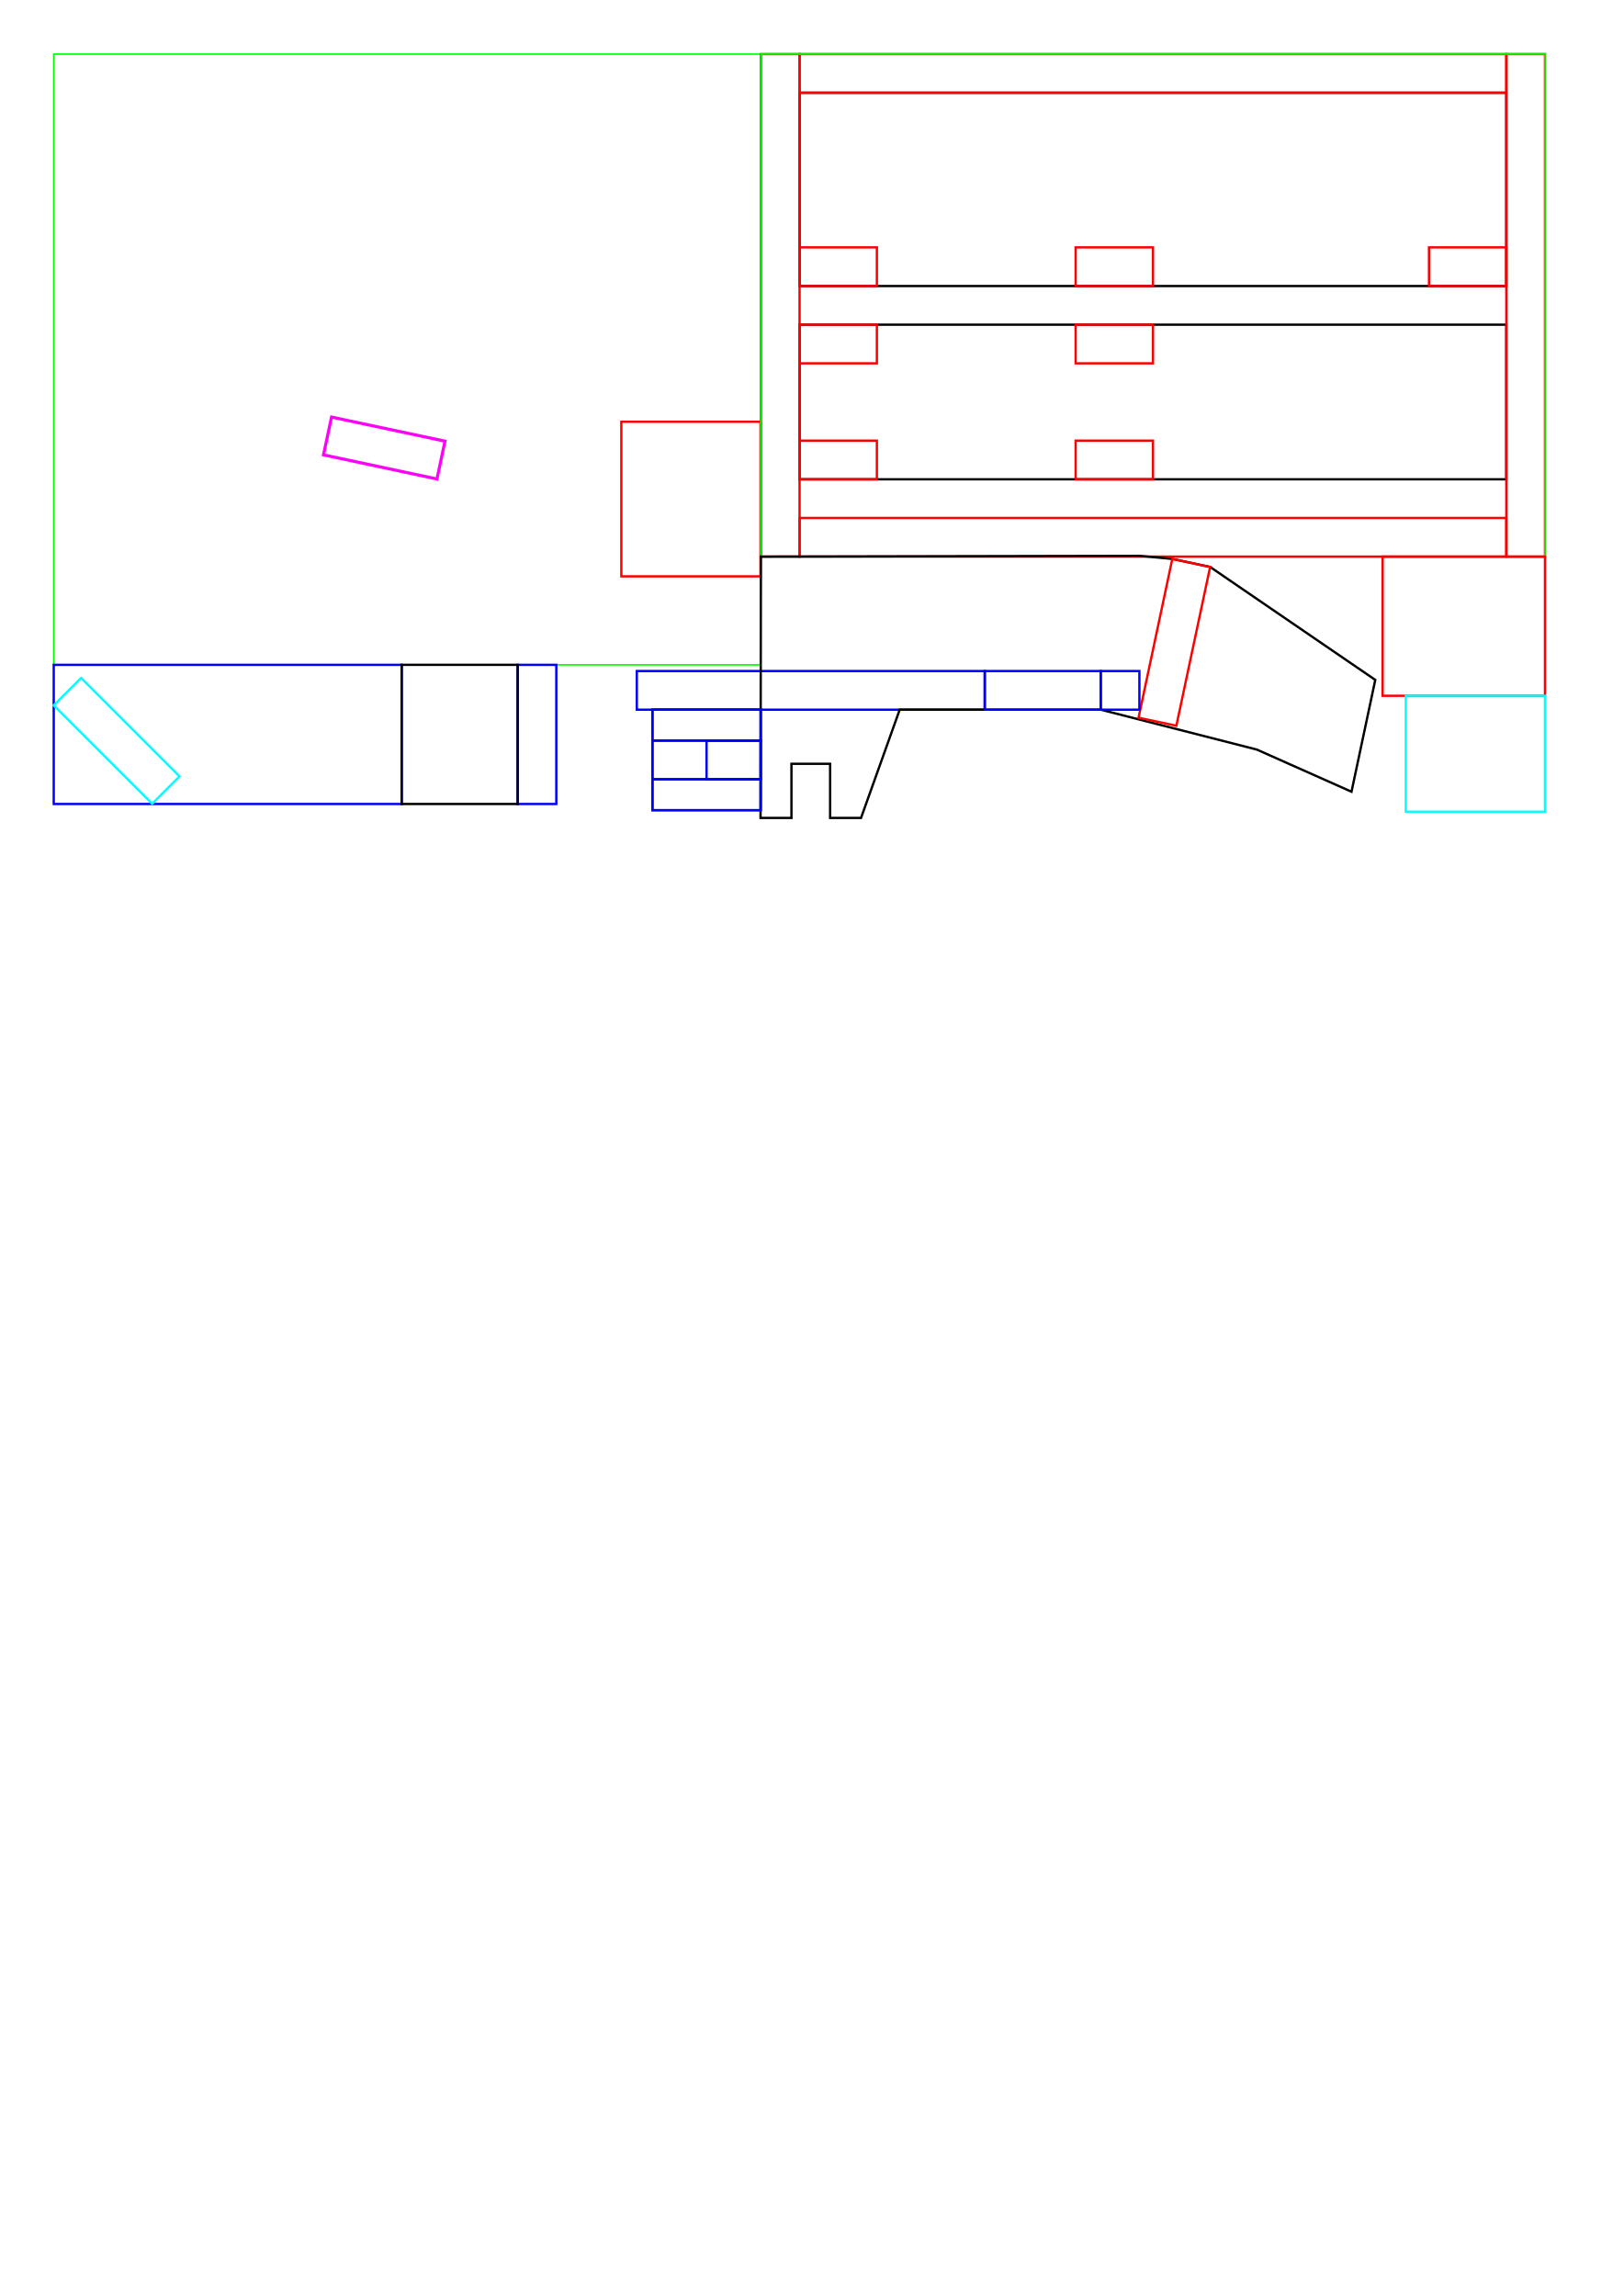
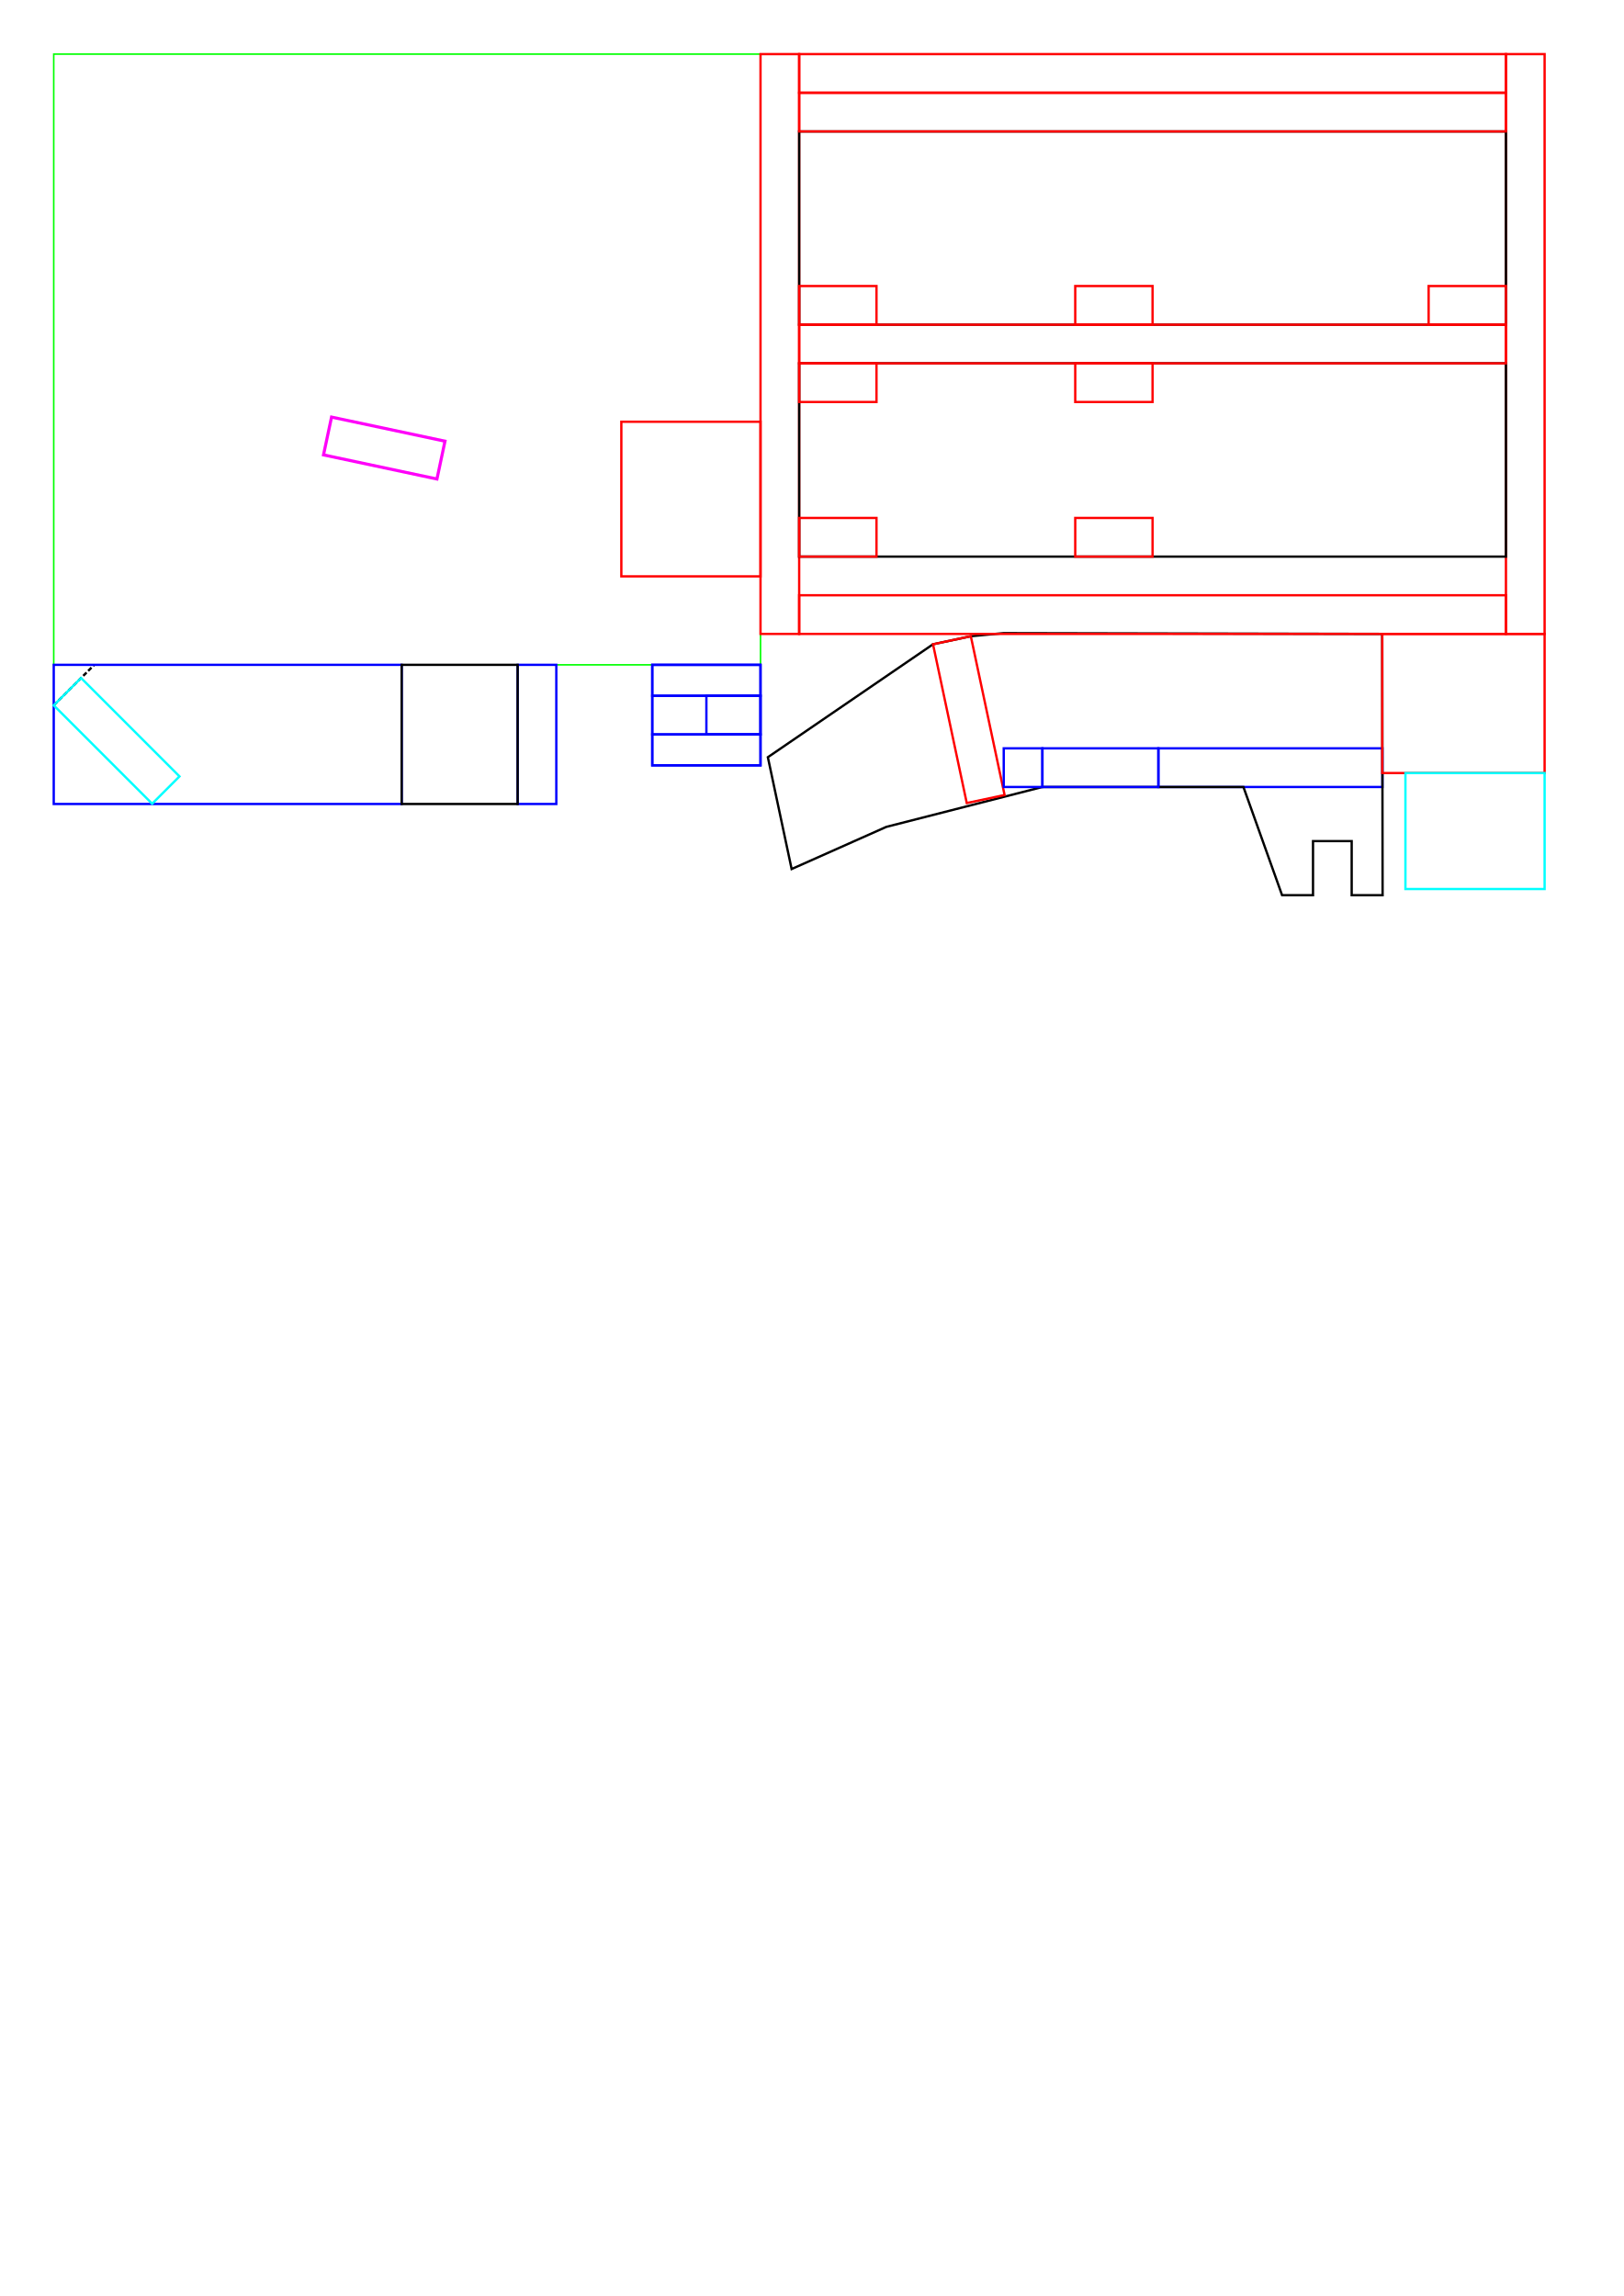
<svg xmlns="http://www.w3.org/2000/svg" width="210mm" height="297mm" viewBox="0 0 744.094 1052.362" id="svg4243" version="1.1">
  <defs id="defs4245" />
  <g id="layer1">
+     <path style="fill:none;fill-rule:evenodd;stroke:#000000;stroke-width:1.063;stroke-linecap:butt;stroke-linejoin:miter;stroke-opacity:1;stroke-miterlimit:4;stroke-dasharray:2.126,1.063;stroke-dashoffset:0" d="M 24.626,323.289 43.19,304.724" id="path5720" />
    <circle cy="465.96" cx="-155.961" id="circle5846-1-3" style="fill:#ff0000;fill-opacity:0.233;fill-rule:evenodd;stroke:#000000;stroke-width:2.835;stroke-linecap:butt;stroke-linejoin:miter;stroke-miterlimit:4;stroke-dasharray:none;stroke-opacity:1" r="0" />
    <g id="g21663">
      <rect transform="scale(-1,1)" y="193.305" x="-348.52" height="70.866" width="63.78" id="rect19853" style="fill:none;fill-opacity:0.233;stroke:#ff0000;stroke-width:1.063;stroke-linecap:square;stroke-miterlimit:4;stroke-dasharray:none;stroke-dashoffset:0;stroke-opacity:1" />
      <rect transform="scale(-1,1)" style="fill:none;fill-opacity:0.233;stroke:#00ff00;stroke-width:0.709;stroke-linecap:square;stroke-miterlimit:4;stroke-dasharray:none;stroke-dashoffset:0;stroke-opacity:1" id="rect19859" width="323.894" height="279.921" x="-348.52" y="24.803" />
      <rect style="fill:none;fill-opacity:1;stroke:#ff00f9;stroke-width:1.417;stroke-linecap:square;stroke-miterlimit:4;stroke-dasharray:none;stroke-dashoffset:0;stroke-opacity:1" id="rect19861" width="53.15" height="17.717" x="-241.513" y="155.401" ry="0" transform="matrix(-0.9781476,-0.2079117,-0.2079117,0.9781476,0,0)" />
    </g>
    <circle cy="417.8" cx="311.811" id="circle5846-1-7" style="fill:#ff0000;fill-opacity:0.233;fill-rule:evenodd;stroke:#000000;stroke-width:2.835;stroke-linecap:butt;stroke-linejoin:miter;stroke-miterlimit:4;stroke-dasharray:none;stroke-opacity:1" r="0" />
-     <g id="g21354" transform="matrix(-1,0,0,1,931.3183,-549.5986)">
-       <rect transform="scale(1,-1)" y="-769.284" x="241.011" height="70.866" width="323.894" id="rect5327-5-7" style="fill:none;fill-opacity:0.13;stroke:#000000;stroke-width:1.063;stroke-linecap:square;stroke-miterlimit:4;stroke-dasharray:none;stroke-dashoffset:0;stroke-opacity:1" />
-       <rect transform="scale(1,-1)" y="-680.701" x="241.011" height="88.583" width="323.894" id="rect5327-5-7-3" style="fill:none;fill-opacity:0.13;stroke:#000000;stroke-width:1.063;stroke-linecap:square;stroke-miterlimit:4;stroke-dasharray:none;stroke-dashoffset:0;stroke-opacity:1" />
-       <rect transform="scale(-1,1)" y="574.402" x="-564.905" height="17.717" width="323.894" id="rect19919-7-6" style="fill:none;fill-opacity:0.233;stroke:#ff0000;stroke-width:1.063;stroke-linecap:square;stroke-miterlimit:4;stroke-dasharray:none;stroke-dashoffset:0;stroke-opacity:1" />
-       <rect transform="scale(-1,1)" ry="0" y="574.402" x="-582.621" height="230.315" width="17.717" id="rect19917-4-2" style="fill:none;fill-opacity:1;stroke:#ff0000;stroke-width:1.063;stroke-linecap:square;stroke-miterlimit:4;stroke-dasharray:none;stroke-dashoffset:0;stroke-opacity:1" />
-       <rect transform="scale(-1,1)" ry="0" y="574.402" x="-241.011" height="230.315" width="17.717" id="rect19917-4" style="fill:none;fill-opacity:1;stroke:#ff0000;stroke-width:1.063;stroke-linecap:square;stroke-miterlimit:4;stroke-dasharray:none;stroke-dashoffset:0;stroke-opacity:1" />
-       <rect transform="scale(-1,1)" y="574.402" x="-582.621" height="230.315" width="359.327" id="rect19927-1-6" style="fill:none;fill-opacity:0.233;stroke:#00ff00;stroke-width:0.709;stroke-linecap:square;stroke-miterlimit:4;stroke-dasharray:none;stroke-dashoffset:0;stroke-opacity:1" />
-       <rect style="fill:none;fill-opacity:0.233;stroke:#ff0000;stroke-width:1.063;stroke-linecap:square;stroke-miterlimit:4;stroke-dasharray:none;stroke-dashoffset:0;stroke-opacity:1" id="rect20476" width="35.433" height="17.717" x="-438.391" y="662.985" transform="scale(-1,1)" />
-       <rect transform="scale(-1,1)" y="698.417" x="-438.391" height="17.717" width="35.433" id="rect20478" style="fill:none;fill-opacity:0.233;stroke:#ff0000;stroke-width:1.063;stroke-linecap:square;stroke-miterlimit:4;stroke-dasharray:none;stroke-dashoffset:0;stroke-opacity:1" />
-       <rect style="fill:none;fill-opacity:0.233;stroke:#ff0000;stroke-width:1.063;stroke-linecap:square;stroke-miterlimit:4;stroke-dasharray:none;stroke-dashoffset:0;stroke-opacity:1" id="rect20476-5" width="35.433" height="17.717" x="-564.905" y="662.985" transform="scale(-1,1)" />
-       <rect transform="scale(-1,1)" y="698.417" x="-564.905" height="17.717" width="35.433" id="rect20478-8" style="fill:none;fill-opacity:0.233;stroke:#ff0000;stroke-width:1.063;stroke-linecap:square;stroke-miterlimit:4;stroke-dasharray:none;stroke-dashoffset:0;stroke-opacity:1" />
-       <rect transform="scale(-1,1)" y="751.567" x="-438.391" height="17.717" width="35.433" id="rect20478-2" style="fill:none;fill-opacity:0.233;stroke:#ff0000;stroke-width:1.063;stroke-linecap:square;stroke-miterlimit:4;stroke-dasharray:none;stroke-dashoffset:0;stroke-opacity:1" />
-       <rect transform="scale(-1,1)" y="751.567" x="-564.905" height="17.717" width="35.433" id="rect20478-8-8" style="fill:none;fill-opacity:0.233;stroke:#ff0000;stroke-width:1.063;stroke-linecap:square;stroke-miterlimit:4;stroke-dasharray:none;stroke-dashoffset:0;stroke-opacity:1" />
-       <rect transform="scale(-1,1)" y="662.985" x="-276.444" height="17.717" width="35.433" id="rect20647" style="fill:none;fill-opacity:0.233;stroke:#ff0000;stroke-width:1.063;stroke-linecap:square;stroke-miterlimit:4;stroke-dasharray:none;stroke-dashoffset:0;stroke-opacity:1" />
-       <rect style="fill:none;fill-opacity:0.233;stroke:#ff0000;stroke-width:1.063;stroke-linecap:square;stroke-miterlimit:4;stroke-dasharray:none;stroke-dashoffset:0;stroke-opacity:1" id="rect20651" width="323.894" height="17.717" x="-564.905" y="787" transform="scale(-1,1)" />
-     </g>
-     <g id="g21584" transform="matrix(0.9781476,0.2079117,-0.2079117,0.9781476,288.9036,-162.3709)">
-       <rect transform="matrix(0.9781476,-0.2079117,0.2079117,0.9781476,0,0)" style="fill:none;fill-opacity:1;stroke:#0000ff;stroke-width:1.063;stroke-linecap:square;stroke-miterlimit:4;stroke-dasharray:none;stroke-dashoffset:0;stroke-opacity:1" id="rect7469-1-8" width="159.449" height="17.717" x="2.932" y="469.933" ry="0" />
-       <path id="path12296" d="m 170.024,513.119 -24.736,-117.185 169.672,-36.425 14.965,-1.736 17.717,0 84.792,34.905 0,52.394 -46.455,-9.874 -73.771,-3.016 -51.988,11.05 -38.125,8.104 -7.016,52.206 -13.864,2.947 -5.157,-24.261 -17.329,3.683 5.157,24.261 z" style="fill:none;fill-rule:evenodd;stroke:#000000;stroke-width:1.063;stroke-linecap:butt;stroke-linejoin:miter;stroke-miterlimit:4;stroke-dasharray:none;stroke-opacity:1" />
-       <rect y="357.773" x="329.925" height="74.409" width="17.717" id="rect7808-0-4" style="fill:#ff0000;fill-opacity:0;stroke:#ff0000;stroke-width:1.063;stroke-linecap:square;stroke-miterlimit:4;stroke-dasharray:none;stroke-dashoffset:0;stroke-opacity:1" />
-       <rect transform="matrix(0.9781476,-0.2079117,0.2079117,0.9781476,0,0)" ry="0" y="469.933" x="162.381" height="17.717" width="53.15" id="rect4848-1-9-7-1-2-2-91-8-47-4-8" style="fill:none;fill-opacity:1;stroke:#0000ff;stroke-width:1.063;stroke-linecap:square;stroke-miterlimit:4;stroke-dasharray:none;stroke-dashoffset:0;stroke-opacity:1" />
-       <rect transform="matrix(0.9781476,-0.2079117,0.2079117,0.9781476,0,0)" ry="0" y="469.933" x="215.53" height="17.717" width="17.717" id="rect4848-1-9-7-1-2-2-91-8-47-4-7-0" style="fill:none;fill-opacity:1;stroke:#0000ff;stroke-width:1.063;stroke-linecap:square;stroke-miterlimit:4;stroke-dasharray:none;stroke-dashoffset:0;stroke-opacity:1" />
+     <g id="g5713" transform="matrix(-1,0,0,1,982.1336,-144.5669)">
+       <rect style="fill:none;fill-opacity:1;stroke:#0000ff;stroke-width:1.063;stroke-linecap:square;stroke-miterlimit:4;stroke-dasharray:none;stroke-dashoffset:0;stroke-opacity:1" id="rect7469-1-8" width="102.674" height="17.717" x="348.611" y="487.562" ry="0" />
+       <path id="path12296" d="m 348.528,554.885 0.169,-119.767 173.538,-0.353 14.999,1.414 17.329,3.683 75.682,51.772 -10.893,51.249 -43.387,-19.317 -71.531,-18.288 -53.15,0 -38.976,-2e-5 -17.717,49.606 -14.173,-1.2e-4 10e-6,-24.803 -17.717,0 0,24.803 z" style="fill:none;fill-rule:evenodd;stroke:#000000;stroke-width:1.063;stroke-linecap:butt;stroke-linejoin:miter;stroke-miterlimit:4;stroke-dasharray:none;stroke-opacity:1" />
+       <rect transform="matrix(0.9781476,0.2079117,-0.2079117,0.9781476,0,0)" y="314.95" x="616.181" height="74.409" width="17.717" id="rect7808-0-4" style="fill:#ff0000;fill-opacity:0;stroke:#ff0000;stroke-width:1.063;stroke-linecap:square;stroke-miterlimit:4;stroke-dasharray:none;stroke-dashoffset:0;stroke-opacity:1" />
+       <rect ry="0" y="487.562" x="451.284" height="17.717" width="53.15" id="rect4848-1-9-7-1-2-2-91-8-47-4-8" style="fill:none;fill-opacity:1;stroke:#0000ff;stroke-width:1.063;stroke-linecap:square;stroke-miterlimit:4;stroke-dasharray:none;stroke-dashoffset:0;stroke-opacity:1" />
+       <rect ry="0" y="487.562" x="504.434" height="17.717" width="17.717" id="rect4848-1-9-7-1-2-2-91-8-47-4-7-0" style="fill:none;fill-opacity:1;stroke:#0000ff;stroke-width:1.063;stroke-linecap:square;stroke-miterlimit:4;stroke-dasharray:none;stroke-dashoffset:0;stroke-opacity:1" />
    </g>
    <g id="g21579" transform="translate(-238.4997,-246.9742)">
      <rect style="fill:none;fill-opacity:1;stroke:#0000ff;stroke-width:1.063;stroke-linecap:square;stroke-miterlimit:4;stroke-dasharray:none;stroke-dashoffset:0;stroke-opacity:1" id="rect7469-1-8-5" width="159.449" height="63.78" x="263.126" y="551.699" ry="0" />
      <rect ry="0" y="551.699" x="475.724" height="63.78" width="17.717" id="rect4848-1-9-7-1-2-2-91-8-47-4-7-0-2" style="fill:none;fill-opacity:1;stroke:#0000ff;stroke-width:1.063;stroke-linecap:square;stroke-miterlimit:4;stroke-dasharray:none;stroke-dashoffset:0;stroke-opacity:1" />
      <rect ry="0" y="551.699" x="422.574" height="63.78" width="53.15" id="rect4848-1-9-7-1-2-2-91-8-47-4-8-6" style="fill:none;fill-opacity:1;stroke:#000000;stroke-width:1.063;stroke-linecap:square;stroke-miterlimit:4;stroke-dasharray:none;stroke-dashoffset:0;stroke-opacity:1" />
    </g>
-     <rect style="fill:#ff0000;fill-opacity:0;stroke:#ff0000;stroke-width:1.063;stroke-linecap:square;stroke-miterlimit:4;stroke-dasharray:none;stroke-dashoffset:0;stroke-opacity:1" id="rect7808-0-4-2" width="63.78" height="74.409" x="-318.898" y="633.614" transform="matrix(0,-1,1,0,0,0)" />
-     <g id="g21591" transform="matrix(0,-1,1,0,-260.0488,526.069)">
+     <rect style="fill:#ff0000;fill-opacity:0;stroke:#ff0000;stroke-width:1.063;stroke-linecap:square;stroke-miterlimit:4;stroke-dasharray:none;stroke-dashoffset:0;stroke-opacity:1" id="rect7808-0-4-2" width="63.78" height="74.409" x="-354.331" y="633.437" transform="matrix(0,-1,1,0,0,0)" />
+     <g id="g21591" transform="matrix(0,-1,1,0,-260.1272,505.5146)">
      <rect y="559.041" x="154.727" height="49.606" width="14.173" id="rect10162-4-6" style="fill:none;fill-opacity:0.116;stroke:#0000ff;stroke-width:1.063;stroke-linecap:square;stroke-miterlimit:4;stroke-dasharray:none;stroke-dashoffset:0;stroke-opacity:1" />
      <rect transform="matrix(0,-1,-1,0,0,0)" y="-186.617" x="-608.647" height="17.717" width="24.803" id="rect10160-0" style="fill:none;fill-opacity:0.116;stroke:#0000ff;stroke-width:1.063;stroke-linecap:square;stroke-miterlimit:4;stroke-dasharray:none;stroke-dashoffset:0;stroke-opacity:1" />
      <rect y="559.041" x="186.617" height="49.606" width="14.173" id="rect10162-6" style="fill:none;fill-opacity:0.116;stroke:#0000ff;stroke-width:1.063;stroke-linecap:square;stroke-miterlimit:4;stroke-dasharray:none;stroke-dashoffset:0;stroke-opacity:1" />
      <rect transform="matrix(0,1,-1,0,0,0)" style="fill:none;fill-opacity:0.116;stroke:#0000ff;stroke-width:1.063;stroke-linecap:square;stroke-miterlimit:4;stroke-dasharray:none;stroke-dashoffset:0;stroke-opacity:1" id="rect10158-8" width="49.606" height="46.063" x="559.041" y="-200.79" />
      <rect style="fill:none;fill-opacity:0.116;stroke:#0000ff;stroke-width:1.063;stroke-linecap:square;stroke-miterlimit:4;stroke-dasharray:none;stroke-dashoffset:0;stroke-opacity:1" id="rect10191-65" width="49.606" height="17.717" x="-608.647" y="-186.617" transform="matrix(0,-1,-1,0,0,0)" />
    </g>
-     <rect y="318.898" x="-708.024" height="53.15" width="63.78" id="rect8019-9-1-7-7" style="fill:none;fill-opacity:0.13;stroke:#00ffff;stroke-width:1.063;stroke-linecap:square;stroke-miterlimit:4;stroke-dasharray:none;stroke-dashoffset:0;stroke-opacity:1" transform="scale(-1,1)" />
+     <rect y="354.331" x="-707.846" height="53.15" width="63.78" id="rect8019-9-1-7-7" style="fill:none;fill-opacity:0.13;stroke:#00ffff;stroke-width:1.063;stroke-linecap:square;stroke-miterlimit:4;stroke-dasharray:none;stroke-dashoffset:0;stroke-opacity:1" transform="scale(-1,1)" />
    <rect transform="matrix(-0.7071068,-0.7071068,0.7071068,-0.7071068,0,0)" style="fill:none;fill-opacity:0.13;stroke:#00ffff;stroke-width:1.063;stroke-linecap:square;stroke-miterlimit:4;stroke-dasharray:none;stroke-dashoffset:0;stroke-opacity:1" id="rect21802" width="63.78" height="17.717" x="-309.792" y="-211.186" />
+     <g id="g5812" transform="translate(-100,-1.9073486e-6)">
+       <rect style="fill:none;fill-opacity:0.233;stroke:#ff0000;stroke-width:1.063;stroke-linecap:square;stroke-miterlimit:4;stroke-dasharray:none;stroke-dashoffset:0;stroke-opacity:1" id="rect20651" width="323.894" height="17.717" x="466.236" y="272.835" />
+       <rect ry="0" y="24.803" x="448.52" height="265.748" width="17.716" id="rect19917-4-2" style="fill:none;fill-opacity:1;stroke:#ff0000;stroke-width:1.063;stroke-linecap:square;stroke-miterlimit:4;stroke-dasharray:none;stroke-dashoffset:0;stroke-opacity:1" />
+       <rect style="fill:none;fill-opacity:0.233;stroke:#ff0000;stroke-width:1.063;stroke-linecap:square;stroke-miterlimit:4;stroke-dasharray:none;stroke-dashoffset:0;stroke-opacity:1" id="rect20651-6" width="323.894" height="17.717" x="466.236" y="24.803" />
+       <rect ry="0" y="24.804" x="790.13" height="265.748" width="17.716" id="rect19917-4" style="fill:none;fill-opacity:1;stroke:#ff0000;stroke-width:1.063;stroke-linecap:square;stroke-miterlimit:4;stroke-dasharray:none;stroke-dashoffset:0;stroke-opacity:1" />
+       <rect transform="scale(-1,-1)" y="-148.819" x="-790.13" height="88.583" width="323.894" id="rect5327-5-7-3" style="fill:none;fill-opacity:0.13;stroke:#000000;stroke-width:1.063;stroke-linecap:square;stroke-miterlimit:4;stroke-dasharray:none;stroke-dashoffset:0;stroke-opacity:1" />
+       <rect y="42.52" x="466.236" height="17.717" width="323.894" id="rect19919-7-6" style="fill:none;fill-opacity:0.233;stroke:#ff0000;stroke-width:1.063;stroke-linecap:square;stroke-miterlimit:4;stroke-dasharray:none;stroke-dashoffset:0;stroke-opacity:1" />
+       <rect style="fill:none;fill-opacity:0.233;stroke:#ff0000;stroke-width:1.063;stroke-linecap:square;stroke-miterlimit:4;stroke-dasharray:none;stroke-dashoffset:0;stroke-opacity:1" id="rect20476" width="35.433" height="17.717" x="592.75" y="131.103" />
+       <rect style="fill:none;fill-opacity:0.233;stroke:#ff0000;stroke-width:1.063;stroke-linecap:square;stroke-miterlimit:4;stroke-dasharray:none;stroke-dashoffset:0;stroke-opacity:1" id="rect20476-5" width="35.433" height="17.717" x="466.236" y="131.103" />
+       <rect y="131.103" x="754.697" height="17.717" width="35.433" id="rect20647" style="fill:none;fill-opacity:0.233;stroke:#ff0000;stroke-width:1.063;stroke-linecap:square;stroke-miterlimit:4;stroke-dasharray:none;stroke-dashoffset:0;stroke-opacity:1" />
+       <rect transform="scale(-1,-1)" y="-255.118" x="-790.13" height="88.582" width="323.894" id="rect5327-5-7" style="fill:none;fill-opacity:0.13;stroke:#000000;stroke-width:1.063;stroke-linecap:square;stroke-miterlimit:4;stroke-dasharray:none;stroke-dashoffset:0;stroke-opacity:1" />
+       <rect y="166.536" x="592.75" height="17.717" width="35.433" id="rect20478" style="fill:none;fill-opacity:0.233;stroke:#ff0000;stroke-width:1.063;stroke-linecap:square;stroke-miterlimit:4;stroke-dasharray:none;stroke-dashoffset:0;stroke-opacity:1" />
+       <rect y="166.536" x="466.236" height="17.717" width="35.433" id="rect20478-8" style="fill:none;fill-opacity:0.233;stroke:#ff0000;stroke-width:1.063;stroke-linecap:square;stroke-miterlimit:4;stroke-dasharray:none;stroke-dashoffset:0;stroke-opacity:1" />
+       <rect y="237.402" x="592.75" height="17.717" width="35.433" id="rect20478-2" style="fill:none;fill-opacity:0.233;stroke:#ff0000;stroke-width:1.063;stroke-linecap:square;stroke-miterlimit:4;stroke-dasharray:none;stroke-dashoffset:0;stroke-opacity:1" />
+       <rect y="237.402" x="466.236" height="17.717" width="35.433" id="rect20478-8-8" style="fill:none;fill-opacity:0.233;stroke:#ff0000;stroke-width:1.063;stroke-linecap:square;stroke-miterlimit:4;stroke-dasharray:none;stroke-dashoffset:0;stroke-opacity:1" />
+       <rect y="148.819" x="466.236" height="17.717" width="323.894" id="rect19919-7-6-9" style="fill:none;fill-opacity:0.233;stroke:#ff0000;stroke-width:1.063;stroke-linecap:square;stroke-miterlimit:4;stroke-dasharray:none;stroke-dashoffset:0;stroke-opacity:1" />
+     </g>
  </g>
</svg>
